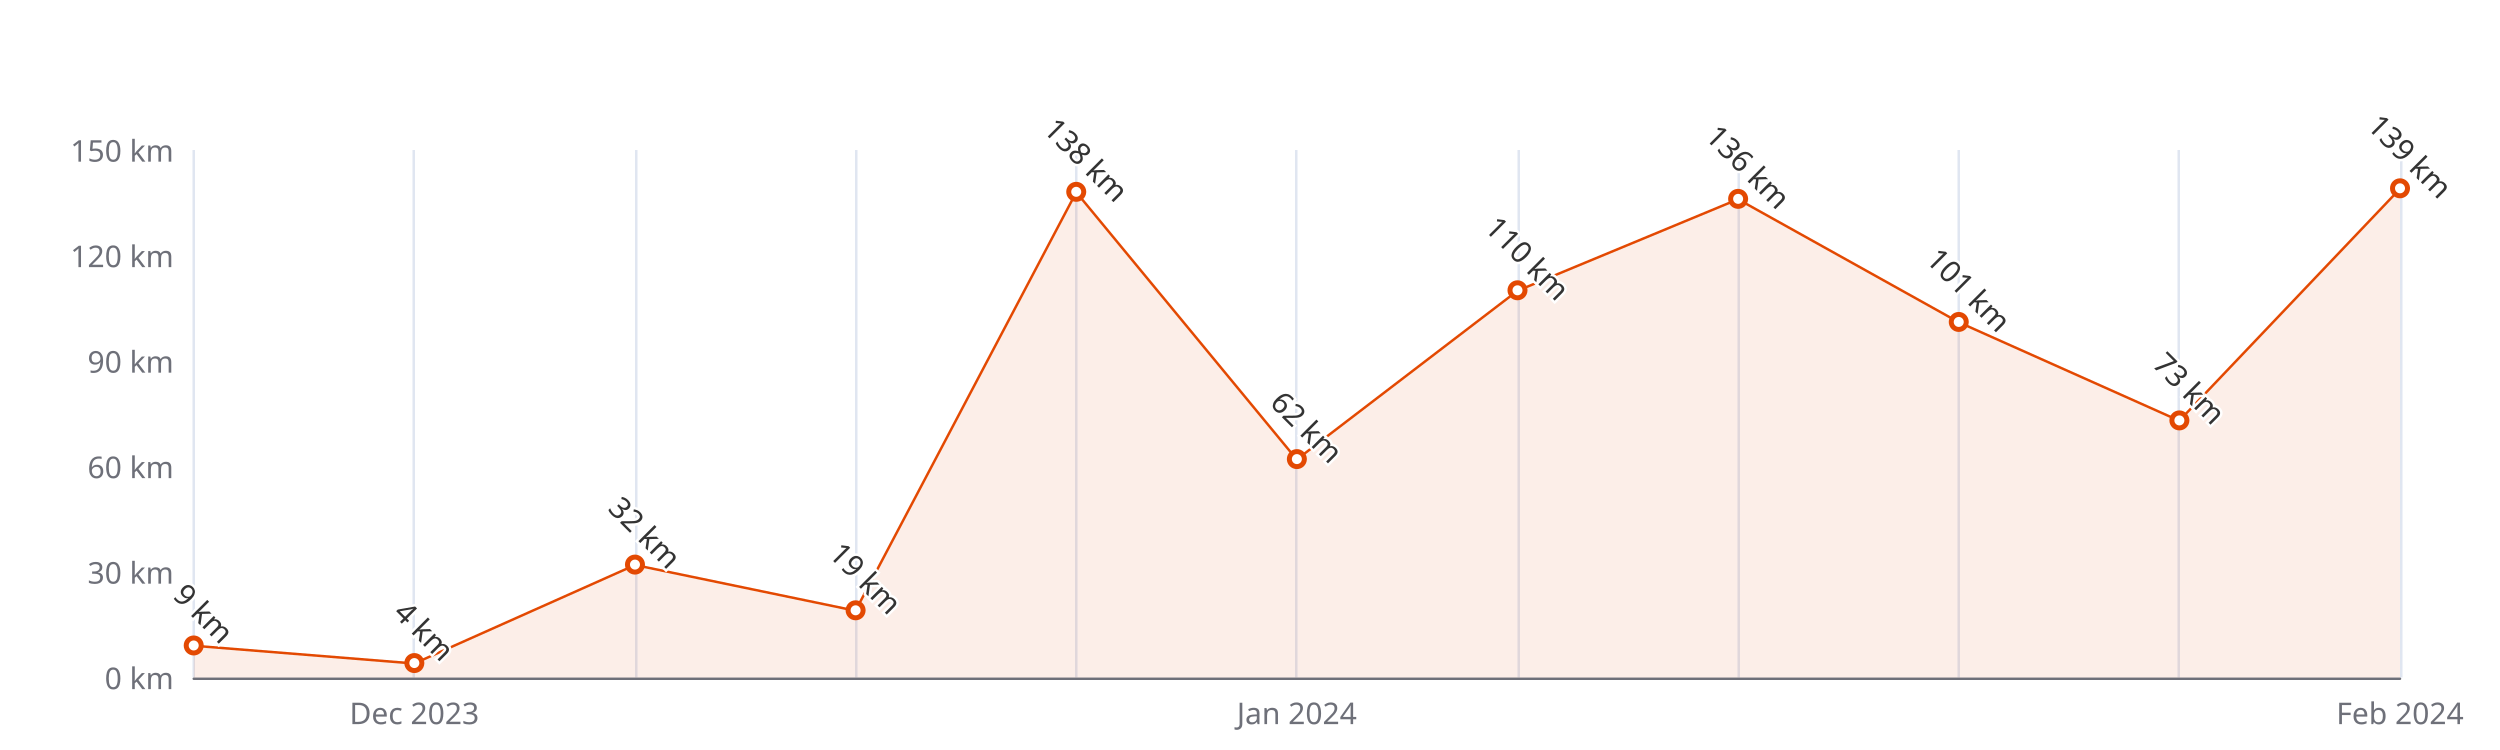
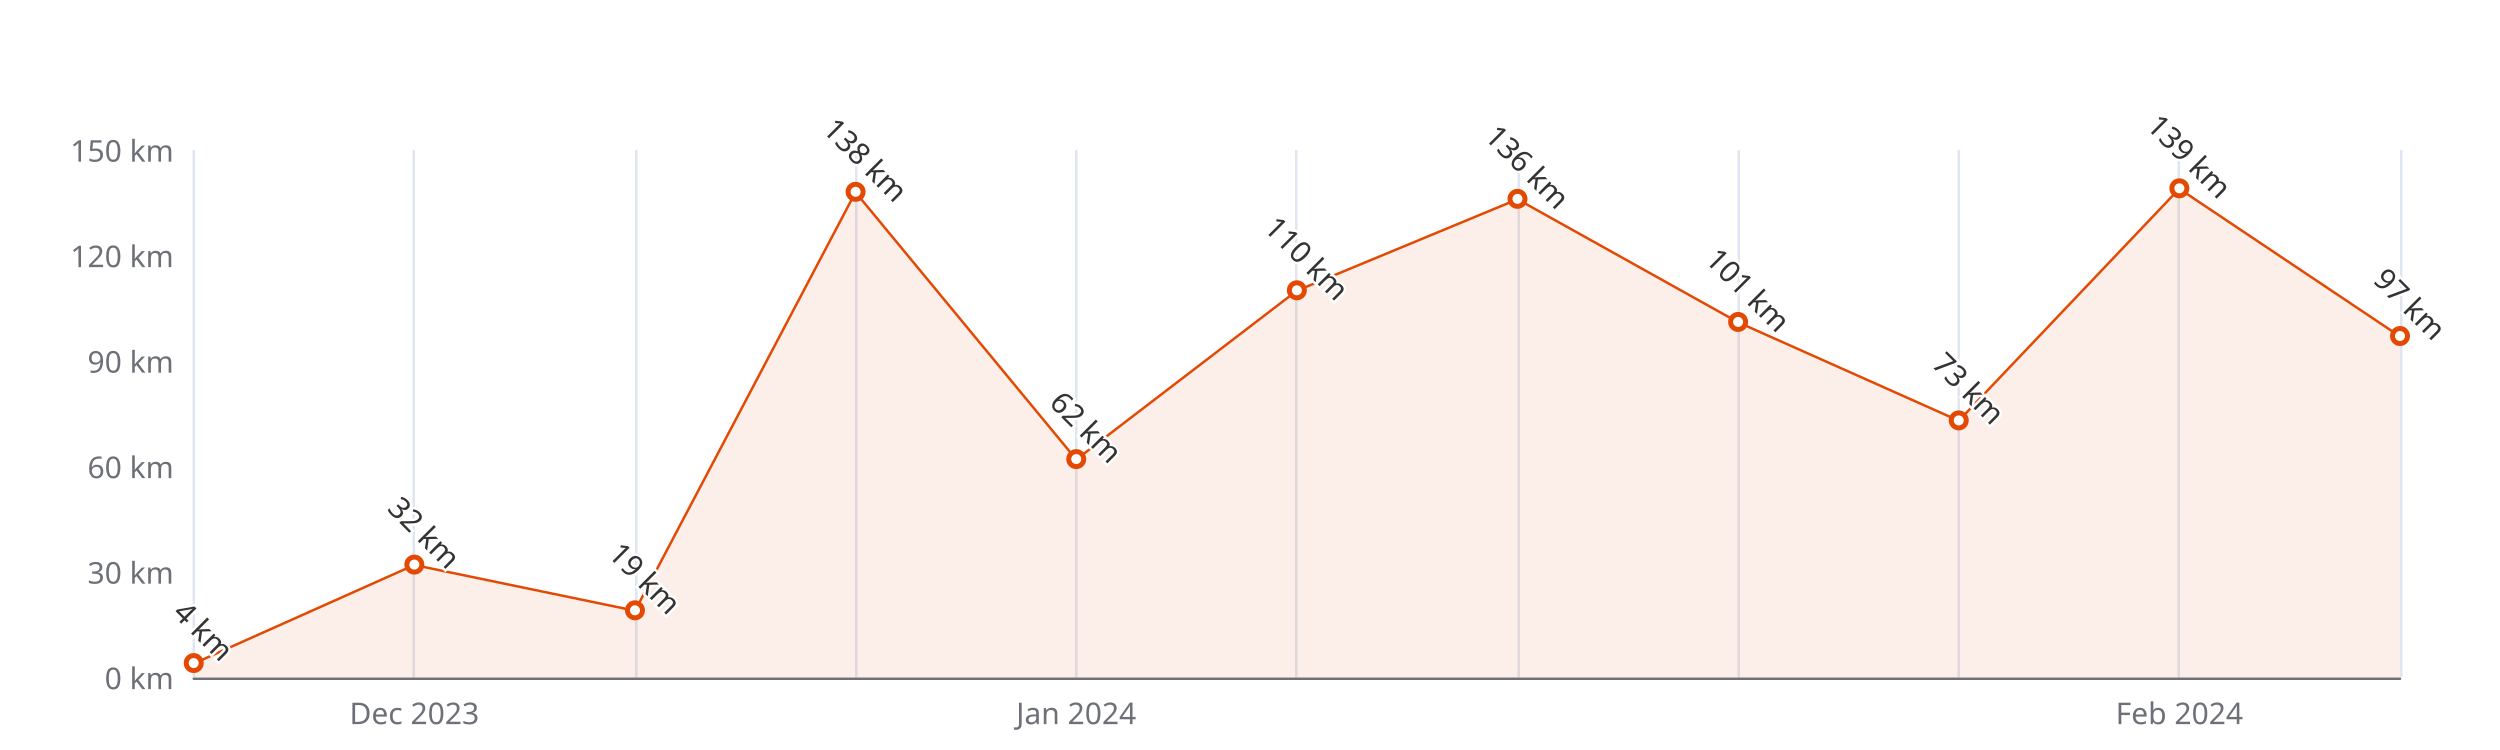
<svg xmlns="http://www.w3.org/2000/svg" width="1000" height="300" version="1.1" baseProfile="full" viewBox="0 0 1000 300">
  <rect width="1000" height="300" x="0" y="0" id="0" fill="#ffffff" />
  <path d="M77.5 60L77.5 271" fill="none" stroke="#E0E6F1" />
  <path d="M165.5 60L165.5 271" fill="none" stroke="#E0E6F1" />
  <path d="M254.5 60L254.5 271" fill="none" stroke="#E0E6F1" />
  <path d="M342.5 60L342.5 271" fill="none" stroke="#E0E6F1" />
  <path d="M430.5 60L430.5 271" fill="none" stroke="#E0E6F1" />
  <path d="M518.5 60L518.5 271" fill="none" stroke="#E0E6F1" />
  <path d="M607.5 60L607.5 271" fill="none" stroke="#E0E6F1" />
  <path d="M695.5 60L695.5 271" fill="none" stroke="#E0E6F1" />
  <path d="M783.5 60L783.5 271" fill="none" stroke="#E0E6F1" />
  <path d="M871.5 60L871.5 271" fill="none" stroke="#E0E6F1" />
  <path d="M960.5 60L960.5 271" fill="none" stroke="#E0E6F1" />
  <path d="M77.5 271.5L960 271.5" fill="none" stroke="#6E7079" stroke-linecap="round" />
  <text dominant-baseline="central" text-anchor="end" style="font-size:12px;font-family:sans-serif;" xml:space="preserve" transform="translate(69.48 271)" fill="#6E7079">0 km</text>
  <text dominant-baseline="central" text-anchor="end" style="font-size:12px;font-family:sans-serif;" xml:space="preserve" transform="translate(69.48 228.8)" fill="#6E7079">30 km</text>
  <text dominant-baseline="central" text-anchor="end" style="font-size:12px;font-family:sans-serif;" xml:space="preserve" transform="translate(69.48 186.6)" fill="#6E7079">60 km</text>
  <text dominant-baseline="central" text-anchor="end" style="font-size:12px;font-family:sans-serif;" xml:space="preserve" transform="translate(69.48 144.4)" fill="#6E7079">90 km</text>
  <text dominant-baseline="central" text-anchor="end" style="font-size:12px;font-family:sans-serif;" xml:space="preserve" transform="translate(69.48 102.2)" fill="#6E7079">120 km</text>
  <text dominant-baseline="central" text-anchor="end" style="font-size:12px;font-family:sans-serif;" xml:space="preserve" transform="translate(69.48 60)" fill="#6E7079">150 km</text>
  <text dominant-baseline="central" text-anchor="middle" style="font-size:12px;font-family:sans-serif;" xml:space="preserve" y="6" transform="translate(165.732 279)" fill="#6E7079">Dec 2023</text>
-   <text dominant-baseline="central" text-anchor="middle" style="font-size:12px;font-family:sans-serif;" xml:space="preserve" y="6" transform="translate(518.74 279)" fill="#6E7079">Jan 2024</text>
-   <text dominant-baseline="central" text-anchor="middle" style="font-size:12px;font-family:sans-serif;" xml:space="preserve" y="6" transform="translate(960 279)" fill="#6E7079">Feb 2024</text>
+   <text dominant-baseline="central" text-anchor="middle" style="font-size:12px;font-family:sans-serif;" xml:space="preserve" y="6" transform="translate(430.488 279)" fill="#6E7079">Jan 2024</text>
+   <text dominant-baseline="central" text-anchor="middle" style="font-size:12px;font-family:sans-serif;" xml:space="preserve" y="6" transform="translate(871.748 279)" fill="#6E7079">Feb 2024</text>
  <g clip-path="url(#zr5-c0)">
-     <path d="M77.5 258.3L165.7 265.4L254 226L342.2 244.3L430.5 76.9L518.7 183.8L607 116.3L695.2 79.7L783.5 128.9L871.7 168.3L960 75.5L960 271L871.7 271L783.5 271L695.2 271L607 271L518.7 271L430.5 271L342.2 271L254 271L165.7 271L77.5 271Z" fill="rgb(227,73,2)" fill-opacity="0.09" />
-     <path d="M77.5 258.3L165.7 265.4L254 226L342.2 244.3L430.5 76.9L518.7 183.8L607 116.3L695.2 79.7L783.5 128.9L871.7 168.3L960 75.5" fill="none" stroke="#E34902" stroke-linejoin="bevel" />
+     <path d="M77.5 265.4L165.7 226L254 244.3L342.2 76.9L430.5 183.8L518.7 116.3L607 79.7L695.2 128.9L783.5 168.3L871.7 75.5L960 134.6L960 271L871.7 271L783.5 271L695.2 271L607 271L518.7 271L430.5 271L342.2 271L254 271L165.7 271L77.5 271Z" fill="rgb(227,73,2)" fill-opacity="0.09" />
+     <path d="M77.5 265.4L165.7 226L254 244.3L342.2 76.9L430.5 183.8L518.7 116.3L607 79.7L695.2 128.9L783.5 168.3L871.7 75.5L960 134.6" fill="none" stroke="#E34902" stroke-linejoin="bevel" />
  </g>
-   <path d="M1 0A1 1 0 1 1 1 -0.1A1 1 0 0 1 1 0" transform="matrix(3,0,0,3,77.48,258.34)" fill="#fff" stroke="#E34902" stroke-width="0.667" />
-   <path d="M1 0A1 1 0 1 1 1 -0.1A1 1 0 0 1 1 0" transform="matrix(3,0,0,3,165.732,265.3733)" fill="#fff" stroke="#E34902" stroke-width="0.667" />
-   <path d="M1 0A1 1 0 1 1 1 -0.1A1 1 0 0 1 1 0" transform="matrix(3,0,0,3,253.984,225.9867)" fill="#fff" stroke="#E34902" stroke-width="0.667" />
-   <path d="M1 0A1 1 0 1 1 1 -0.1A1 1 0 0 1 1 0" transform="matrix(3,0,0,3,342.236,244.2733)" fill="#fff" stroke="#E34902" stroke-width="0.667" />
-   <path d="M1 0A1 1 0 1 1 1 -0.1A1 1 0 0 1 1 0" transform="matrix(3,0,0,3,430.488,76.88)" fill="#fff" stroke="#E34902" stroke-width="0.667" />
-   <path d="M1 0A1 1 0 1 1 1 -0.1A1 1 0 0 1 1 0" transform="matrix(3,0,0,3,518.74,183.7867)" fill="#fff" stroke="#E34902" stroke-width="0.667" />
-   <path d="M1 0A1 1 0 1 1 1 -0.1A1 1 0 0 1 1 0" transform="matrix(3,0,0,3,606.992,116.2667)" fill="#fff" stroke="#E34902" stroke-width="0.667" />
-   <path d="M1 0A1 1 0 1 1 1 -0.1A1 1 0 0 1 1 0" transform="matrix(3,0,0,3,695.244,79.6933)" fill="#fff" stroke="#E34902" stroke-width="0.667" />
-   <path d="M1 0A1 1 0 1 1 1 -0.1A1 1 0 0 1 1 0" transform="matrix(3,0,0,3,783.496,128.9267)" fill="#fff" stroke="#E34902" stroke-width="0.667" />
-   <path d="M1 0A1 1 0 1 1 1 -0.1A1 1 0 0 1 1 0" transform="matrix(3,0,0,3,871.748,168.3133)" fill="#fff" stroke="#E34902" stroke-width="0.667" />
-   <path d="M1 0A1 1 0 1 1 1 -0.1A1 1 0 0 1 1 0" transform="matrix(3,0,0,3,960,75.4733)" fill="#fff" stroke="#E34902" stroke-width="0.667" />
-   <text dominant-baseline="central" text-anchor="middle" style="font-size:12px;font-family:sans-serif;" xml:space="preserve" y="-6" transform="matrix(0.707,0.707,-0.707,0.707,77.48,249.34)" fill="#333" stroke="rgb(255,255,255)" stroke-width="2" paint-order="stroke" stroke-miterlimit="2">9 km</text>
-   <text dominant-baseline="central" text-anchor="middle" style="font-size:12px;font-family:sans-serif;" xml:space="preserve" y="-6" transform="matrix(0.707,0.707,-0.707,0.707,165.732,256.3733)" fill="#333" stroke="rgb(255,255,255)" stroke-width="2" paint-order="stroke" stroke-miterlimit="2">4 km</text>
-   <text dominant-baseline="central" text-anchor="middle" style="font-size:12px;font-family:sans-serif;" xml:space="preserve" y="-6" transform="matrix(0.707,0.707,-0.707,0.707,253.984,216.9867)" fill="#333" stroke="rgb(255,255,255)" stroke-width="2" paint-order="stroke" stroke-miterlimit="2">32 km</text>
-   <text dominant-baseline="central" text-anchor="middle" style="font-size:12px;font-family:sans-serif;" xml:space="preserve" y="-6" transform="matrix(0.707,0.707,-0.707,0.707,342.236,235.2733)" fill="#333" stroke="rgb(255,255,255)" stroke-width="2" paint-order="stroke" stroke-miterlimit="2">19 km</text>
-   <text dominant-baseline="central" text-anchor="middle" style="font-size:12px;font-family:sans-serif;" xml:space="preserve" y="-6" transform="matrix(0.707,0.707,-0.707,0.707,430.488,67.88)" fill="#333" stroke="rgb(255,255,255)" stroke-width="2" paint-order="stroke" stroke-miterlimit="2">138 km</text>
-   <text dominant-baseline="central" text-anchor="middle" style="font-size:12px;font-family:sans-serif;" xml:space="preserve" y="-6" transform="matrix(0.707,0.707,-0.707,0.707,518.74,174.7867)" fill="#333" stroke="rgb(255,255,255)" stroke-width="2" paint-order="stroke" stroke-miterlimit="2">62 km</text>
-   <text dominant-baseline="central" text-anchor="middle" style="font-size:12px;font-family:sans-serif;" xml:space="preserve" y="-6" transform="matrix(0.707,0.707,-0.707,0.707,606.992,107.2667)" fill="#333" stroke="rgb(255,255,255)" stroke-width="2" paint-order="stroke" stroke-miterlimit="2">110 km</text>
-   <text dominant-baseline="central" text-anchor="middle" style="font-size:12px;font-family:sans-serif;" xml:space="preserve" y="-6" transform="matrix(0.707,0.707,-0.707,0.707,695.244,70.6933)" fill="#333" stroke="rgb(255,255,255)" stroke-width="2" paint-order="stroke" stroke-miterlimit="2">136 km</text>
-   <text dominant-baseline="central" text-anchor="middle" style="font-size:12px;font-family:sans-serif;" xml:space="preserve" y="-6" transform="matrix(0.707,0.707,-0.707,0.707,783.496,119.9267)" fill="#333" stroke="rgb(255,255,255)" stroke-width="2" paint-order="stroke" stroke-miterlimit="2">101 km</text>
-   <text dominant-baseline="central" text-anchor="middle" style="font-size:12px;font-family:sans-serif;" xml:space="preserve" y="-6" transform="matrix(0.707,0.707,-0.707,0.707,871.748,159.3133)" fill="#333" stroke="rgb(255,255,255)" stroke-width="2" paint-order="stroke" stroke-miterlimit="2">73 km</text>
-   <text dominant-baseline="central" text-anchor="middle" style="font-size:12px;font-family:sans-serif;" xml:space="preserve" y="-6" transform="matrix(0.707,0.707,-0.707,0.707,960,66.4733)" fill="#333" stroke="rgb(255,255,255)" stroke-width="2" paint-order="stroke" stroke-miterlimit="2">139 km</text>
+   <path d="M1 0A1 1 0 1 1 1 -0.1A1 1 0 0 1 1 0" transform="matrix(3,0,0,3,77.48,265.3733)" fill="#fff" stroke="#E34902" stroke-width="0.667" />
+   <path d="M1 0A1 1 0 1 1 1 -0.1A1 1 0 0 1 1 0" transform="matrix(3,0,0,3,165.732,225.9867)" fill="#fff" stroke="#E34902" stroke-width="0.667" />
+   <path d="M1 0A1 1 0 1 1 1 -0.1A1 1 0 0 1 1 0" transform="matrix(3,0,0,3,253.984,244.2733)" fill="#fff" stroke="#E34902" stroke-width="0.667" />
+   <path d="M1 0A1 1 0 1 1 1 -0.1A1 1 0 0 1 1 0" transform="matrix(3,0,0,3,342.236,76.88)" fill="#fff" stroke="#E34902" stroke-width="0.667" />
+   <path d="M1 0A1 1 0 1 1 1 -0.1A1 1 0 0 1 1 0" transform="matrix(3,0,0,3,430.488,183.7867)" fill="#fff" stroke="#E34902" stroke-width="0.667" />
+   <path d="M1 0A1 1 0 1 1 1 -0.1A1 1 0 0 1 1 0" transform="matrix(3,0,0,3,518.74,116.2667)" fill="#fff" stroke="#E34902" stroke-width="0.667" />
+   <path d="M1 0A1 1 0 1 1 1 -0.1A1 1 0 0 1 1 0" transform="matrix(3,0,0,3,606.992,79.6933)" fill="#fff" stroke="#E34902" stroke-width="0.667" />
+   <path d="M1 0A1 1 0 1 1 1 -0.1A1 1 0 0 1 1 0" transform="matrix(3,0,0,3,695.244,128.9267)" fill="#fff" stroke="#E34902" stroke-width="0.667" />
+   <path d="M1 0A1 1 0 1 1 1 -0.1A1 1 0 0 1 1 0" transform="matrix(3,0,0,3,783.496,168.3133)" fill="#fff" stroke="#E34902" stroke-width="0.667" />
+   <path d="M1 0A1 1 0 1 1 1 -0.1A1 1 0 0 1 1 0" transform="matrix(3,0,0,3,871.748,75.4733)" fill="#fff" stroke="#E34902" stroke-width="0.667" />
+   <path d="M1 0A1 1 0 1 1 1 -0.1A1 1 0 0 1 1 0" transform="matrix(3,0,0,3,960,134.5533)" fill="#fff" stroke="#E34902" stroke-width="0.667" />
+   <text dominant-baseline="central" text-anchor="middle" style="font-size:12px;font-family:sans-serif;" xml:space="preserve" y="-6" transform="matrix(0.707,0.707,-0.707,0.707,77.48,256.3733)" fill="#333" stroke="rgb(255,255,255)" stroke-width="2" paint-order="stroke" stroke-miterlimit="2">4 km</text>
+   <text dominant-baseline="central" text-anchor="middle" style="font-size:12px;font-family:sans-serif;" xml:space="preserve" y="-6" transform="matrix(0.707,0.707,-0.707,0.707,165.732,216.9867)" fill="#333" stroke="rgb(255,255,255)" stroke-width="2" paint-order="stroke" stroke-miterlimit="2">32 km</text>
+   <text dominant-baseline="central" text-anchor="middle" style="font-size:12px;font-family:sans-serif;" xml:space="preserve" y="-6" transform="matrix(0.707,0.707,-0.707,0.707,253.984,235.2733)" fill="#333" stroke="rgb(255,255,255)" stroke-width="2" paint-order="stroke" stroke-miterlimit="2">19 km</text>
+   <text dominant-baseline="central" text-anchor="middle" style="font-size:12px;font-family:sans-serif;" xml:space="preserve" y="-6" transform="matrix(0.707,0.707,-0.707,0.707,342.236,67.88)" fill="#333" stroke="rgb(255,255,255)" stroke-width="2" paint-order="stroke" stroke-miterlimit="2">138 km</text>
+   <text dominant-baseline="central" text-anchor="middle" style="font-size:12px;font-family:sans-serif;" xml:space="preserve" y="-6" transform="matrix(0.707,0.707,-0.707,0.707,430.488,174.7867)" fill="#333" stroke="rgb(255,255,255)" stroke-width="2" paint-order="stroke" stroke-miterlimit="2">62 km</text>
+   <text dominant-baseline="central" text-anchor="middle" style="font-size:12px;font-family:sans-serif;" xml:space="preserve" y="-6" transform="matrix(0.707,0.707,-0.707,0.707,518.74,107.2667)" fill="#333" stroke="rgb(255,255,255)" stroke-width="2" paint-order="stroke" stroke-miterlimit="2">110 km</text>
+   <text dominant-baseline="central" text-anchor="middle" style="font-size:12px;font-family:sans-serif;" xml:space="preserve" y="-6" transform="matrix(0.707,0.707,-0.707,0.707,606.992,70.6933)" fill="#333" stroke="rgb(255,255,255)" stroke-width="2" paint-order="stroke" stroke-miterlimit="2">136 km</text>
+   <text dominant-baseline="central" text-anchor="middle" style="font-size:12px;font-family:sans-serif;" xml:space="preserve" y="-6" transform="matrix(0.707,0.707,-0.707,0.707,695.244,119.9267)" fill="#333" stroke="rgb(255,255,255)" stroke-width="2" paint-order="stroke" stroke-miterlimit="2">101 km</text>
+   <text dominant-baseline="central" text-anchor="middle" style="font-size:12px;font-family:sans-serif;" xml:space="preserve" y="-6" transform="matrix(0.707,0.707,-0.707,0.707,783.496,159.3133)" fill="#333" stroke="rgb(255,255,255)" stroke-width="2" paint-order="stroke" stroke-miterlimit="2">73 km</text>
+   <text dominant-baseline="central" text-anchor="middle" style="font-size:12px;font-family:sans-serif;" xml:space="preserve" y="-6" transform="matrix(0.707,0.707,-0.707,0.707,871.748,66.4733)" fill="#333" stroke="rgb(255,255,255)" stroke-width="2" paint-order="stroke" stroke-miterlimit="2">139 km</text>
+   <text dominant-baseline="central" text-anchor="middle" style="font-size:12px;font-family:sans-serif;" xml:space="preserve" y="-6" transform="matrix(0.707,0.707,-0.707,0.707,960,125.5533)" fill="#333" stroke="rgb(255,255,255)" stroke-width="2" paint-order="stroke" stroke-miterlimit="2">97 km</text>
  <defs>
    <clipPath id="zr5-c0">
      <path d="M76 59.5l884 0l0 212l-884 0Z" fill="#000" />
    </clipPath>
  </defs>
</svg>
